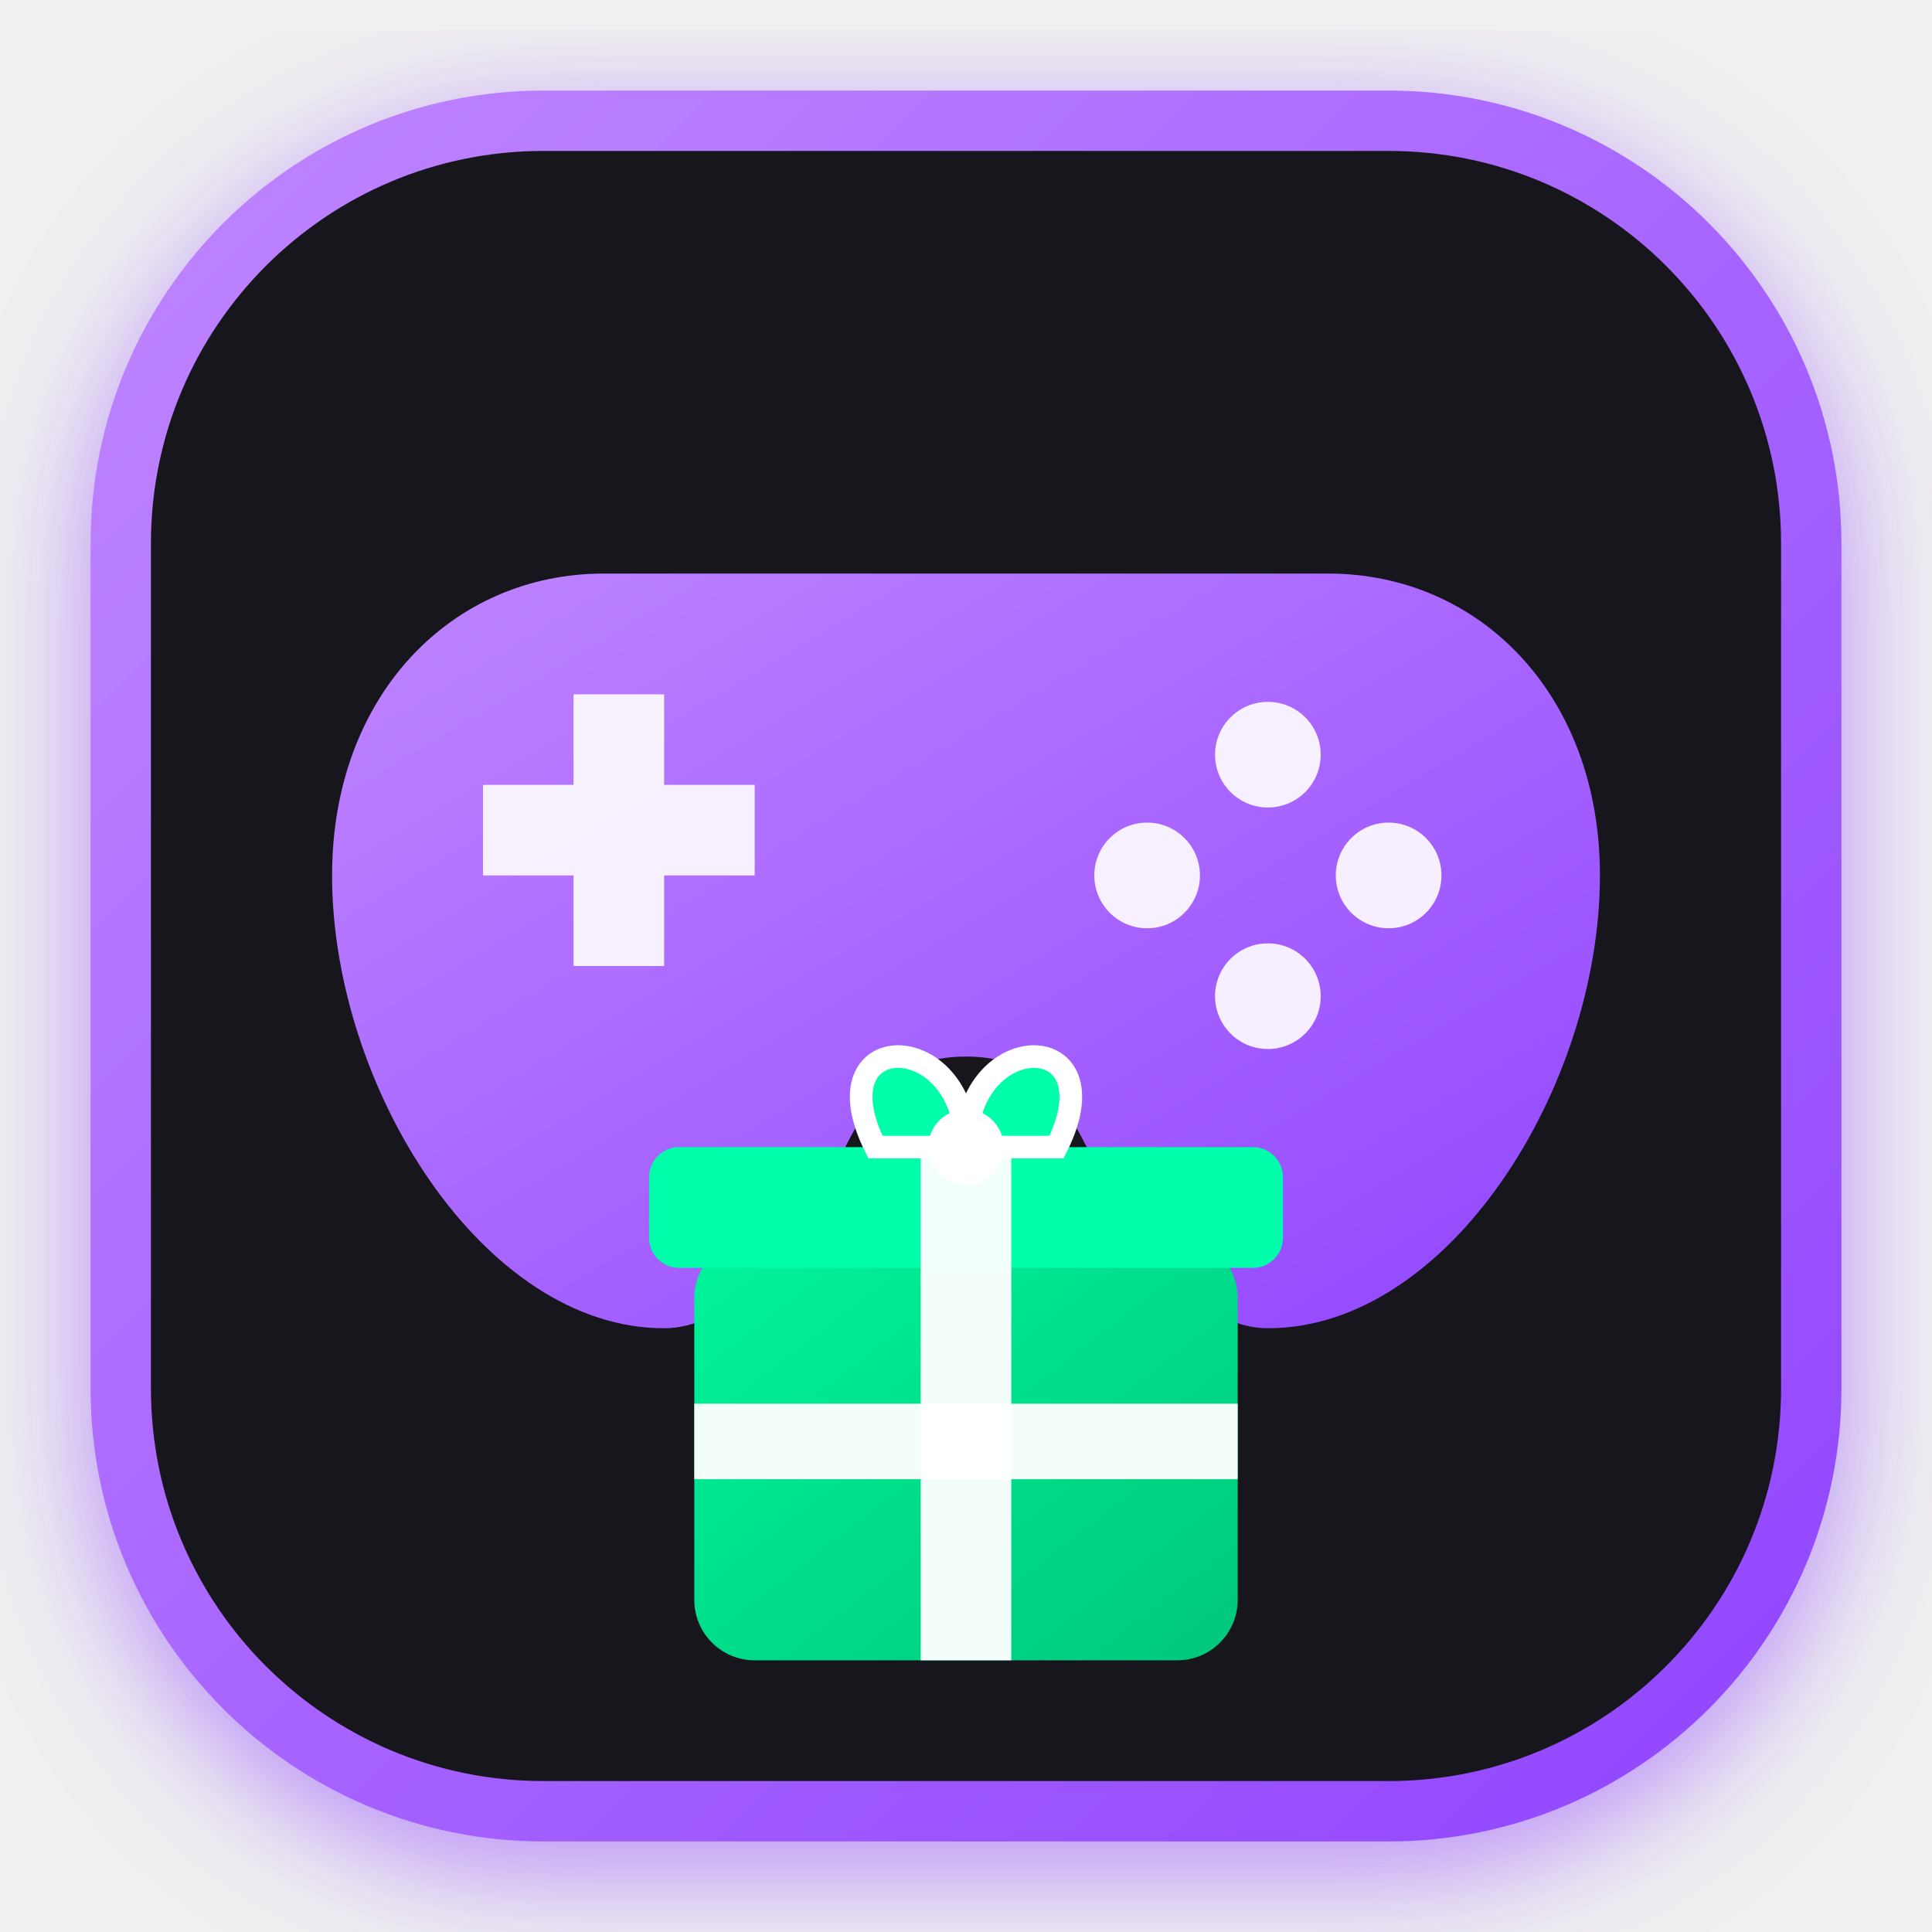
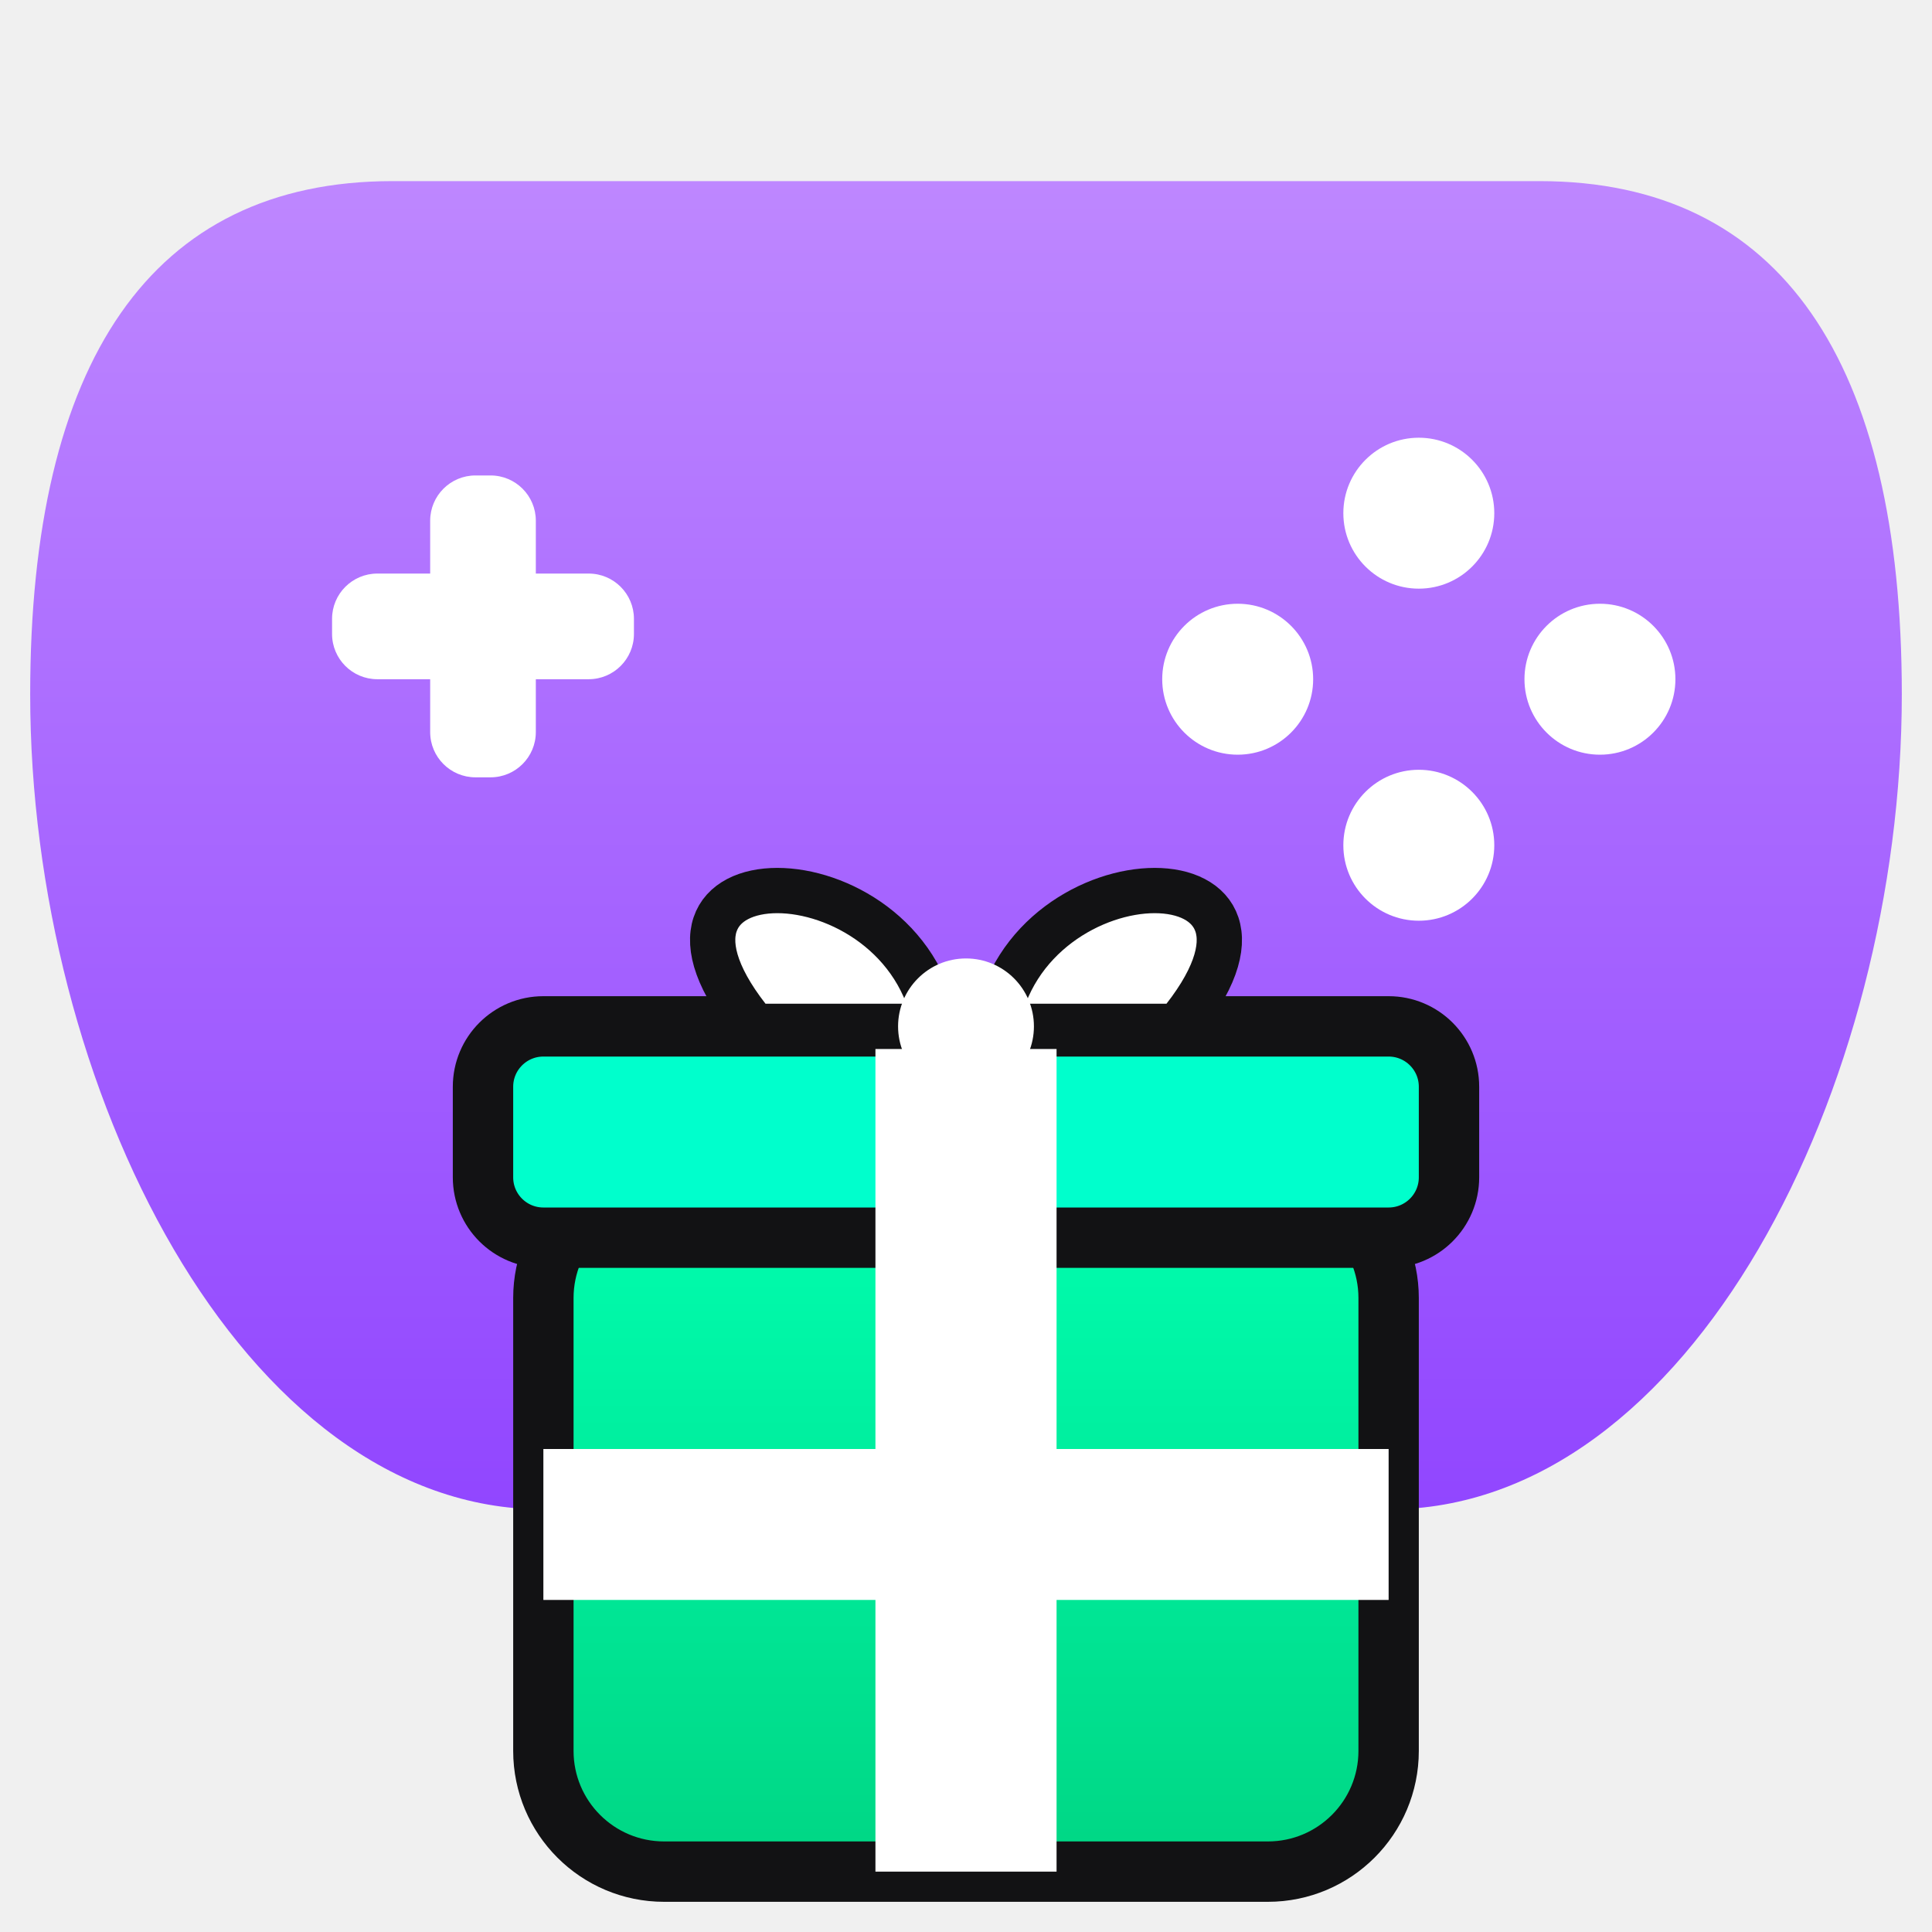
<svg xmlns="http://www.w3.org/2000/svg" viewBox="0 0 128 128" width="128" height="128">
  <defs>
-     <linearGradient id="purpleGrad" x1="0%" y1="0%" x2="100%" y2="100%">
-       <stop offset="0%" stop-color="#bf85ff" />
+     <linearGradient id="purpleGrad" x1="0%" y1="0%" x2="0%" y2="100%">
+       <stop offset="0%" stop-color="#be87ff" />
      <stop offset="100%" stop-color="#9146FF" />
    </linearGradient>
-     <linearGradient id="emeraldGrad" x1="0%" y1="0%" x2="100%" y2="100%">
-       <stop offset="0%" stop-color="#00F59B" />
-       <stop offset="100%" stop-color="#00c77b" />
+     <linearGradient id="emeraldGrad" x1="0%" y1="0%" x2="0%" y2="100%">
+       <stop offset="0%" stop-color="#00ffb0" />
+       <stop offset="100%" stop-color="#00d684" />
    </linearGradient>
-     <filter id="glow" x="-20%" y="-20%" width="140%" height="140%">
-       <feDropShadow dx="0" dy="2" stdDeviation="4" flood-color="#9146FF" flood-opacity="0.6" />
-     </filter>
  </defs>
-   <rect x="8" y="8" width="112" height="112" rx="28" fill="#18181b" stroke="url(#purpleGrad)" stroke-width="4" filter="url(#glow)" />
-   <path d="M40 38 C 30 38, 22 46, 22 58 C 22 72, 32 88, 44 88 C 48 88, 52 84, 56 76 C 58 72, 60 70, 64 70 C 68 70, 70 72, 72 76 C 76 84, 80 88, 84 88 C 96 88, 106 72, 106 58 C 106 46, 98 38, 88 38 Z" fill="url(#purpleGrad)" />
-   <path d="M38 52 H44 V58 H38 Z M38 46 H44 V52 H38 Z M32 52 H38 V58 H32 Z M44 52 H50 V58 H44 Z M38 58 H44 V64 H38 Z" fill="#ffffff" fill-opacity="0.9" />
-   <circle cx="84" cy="50" r="3.5" fill="#ffffff" fill-opacity="0.9" />
-   <circle cx="92" cy="58" r="3.5" fill="#ffffff" fill-opacity="0.9" />
-   <circle cx="76" cy="58" r="3.5" fill="#ffffff" fill-opacity="0.9" />
-   <circle cx="84" cy="66" r="3.5" fill="#ffffff" fill-opacity="0.9" />
-   <g transform="translate(42, 66)">
-     <rect x="4" y="16" width="36" height="28" rx="4" fill="url(#emeraldGrad)" />
-     <rect x="1" y="10" width="42" height="8" rx="2" fill="#00ffaa" />
-     <rect x="19" y="10" width="6" height="34" fill="#ffffff" fill-opacity="0.95" />
-     <rect x="4" y="27" width="36" height="5" fill="#ffffff" fill-opacity="0.95" />
-     <path d="M16 10 C 12 2, 22 2, 22 10 Z" fill="#00ffaa" stroke="#ffffff" stroke-width="1.5" />
-     <path d="M28 10 C 32 2, 22 2, 22 10 Z" fill="#00ffaa" stroke="#ffffff" stroke-width="1.5" />
-     <circle cx="22" cy="10" r="2.5" fill="#ffffff" />
+   <path d="M26 12 C 10 12, 2 24, 2 46 C 2 72, 16 100, 36 100 C 44 100, 52 92, 58 78 C 60 74, 62 72, 64 72 C 66 72, 68 74, 70 78 C 76 92, 84 100, 92 100 C 112 100, 126 72, 126 46 C 126 24, 118 12, 102 12 Z" fill="url(#purpleGrad)" />
+   <rect x="22" y="38" width="20" height="7" rx="3" fill="#ffffff" />
+   <rect x="28.5" y="31.5" width="7" height="20" rx="3" fill="#ffffff" />
+   <circle cx="94" cy="34" r="5" fill="#ffffff" />
+   <circle cx="106" cy="45" r="5" fill="#ffffff" />
+   <circle cx="82" cy="45" r="5" fill="#ffffff" />
+   <circle cx="94" cy="56" r="5" fill="#ffffff" />
+   <g transform="translate(32, 54)">
+     <rect x="4" y="24" width="56" height="46" rx="8" fill="url(#emeraldGrad)" stroke="#121214" stroke-width="4" />
+     <rect x="0" y="14" width="64" height="14" rx="4" fill="#00ffcc" stroke="#121214" stroke-width="4" />
+     <rect x="26" y="14" width="12" height="56" fill="#ffffff" />
+     <rect x="4" y="42" width="56" height="10" fill="#ffffff" />
+     <path d="M18 14 C 8 2, 28 2, 30 14 Z" fill="#ffffff" stroke="#121214" stroke-width="3" />
+     <path d="M46 14 C 56 2, 36 2, 34 14 Z" fill="#ffffff" stroke="#121214" stroke-width="3" />
+     <circle cx="32" cy="14" r="4.5" fill="#ffffff" />
  </g>
</svg>
